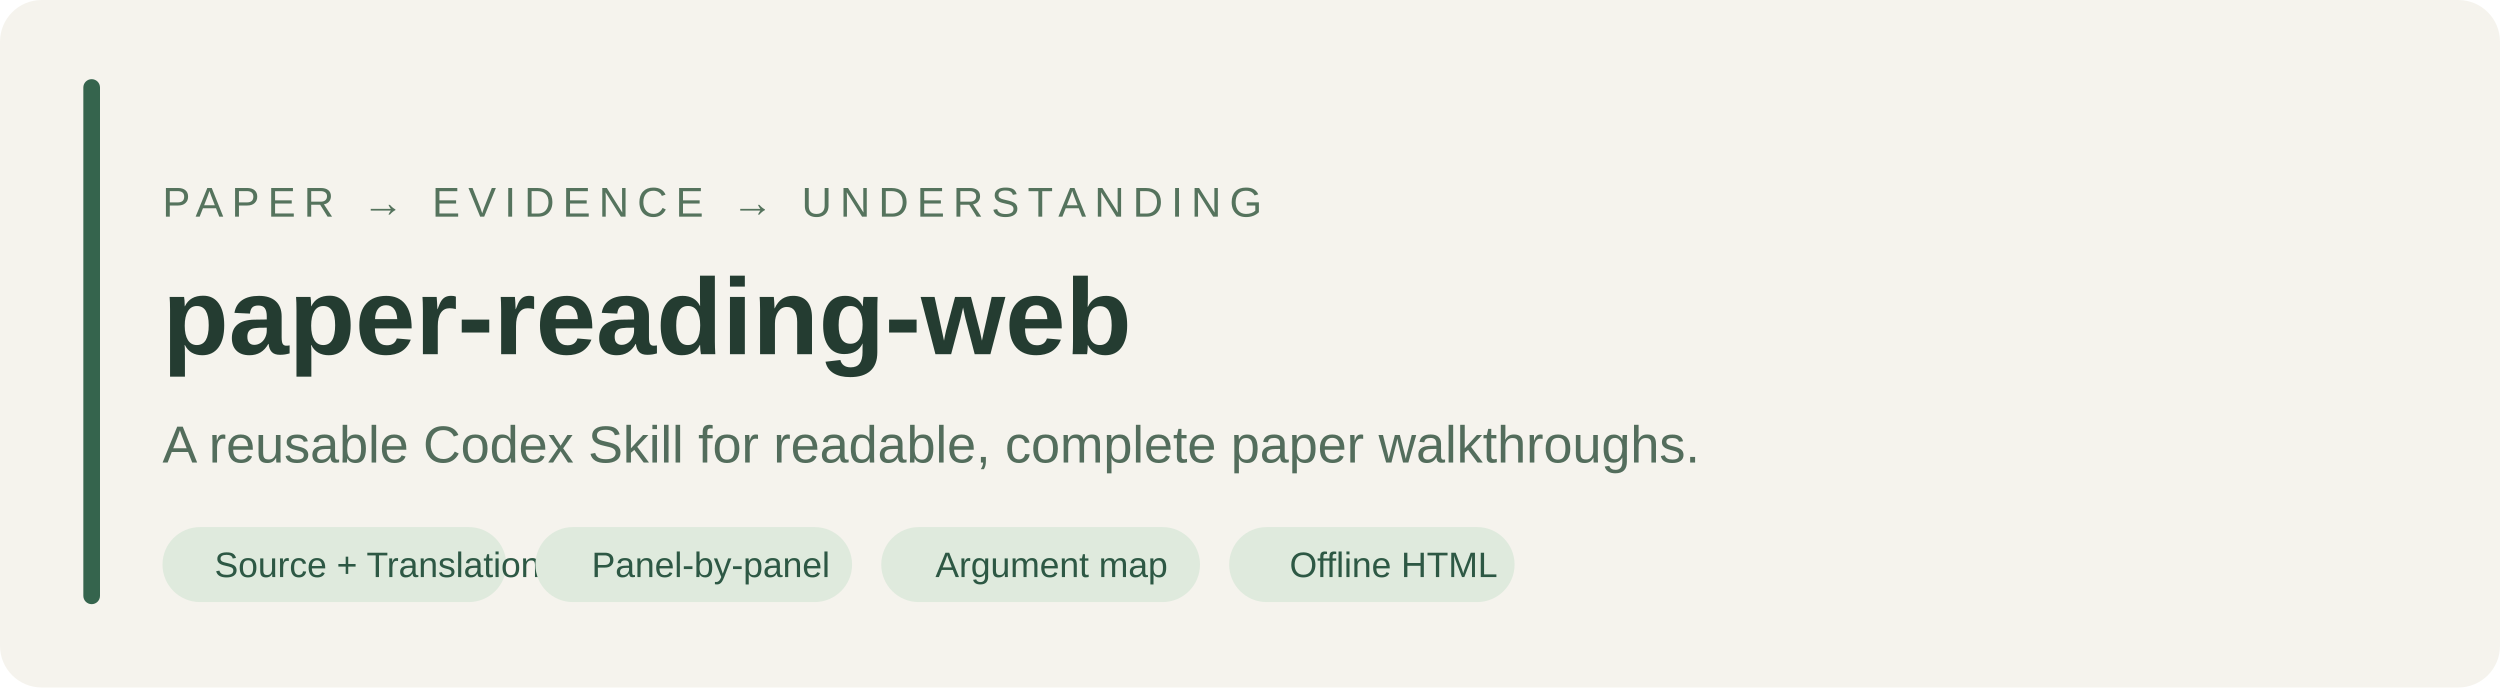
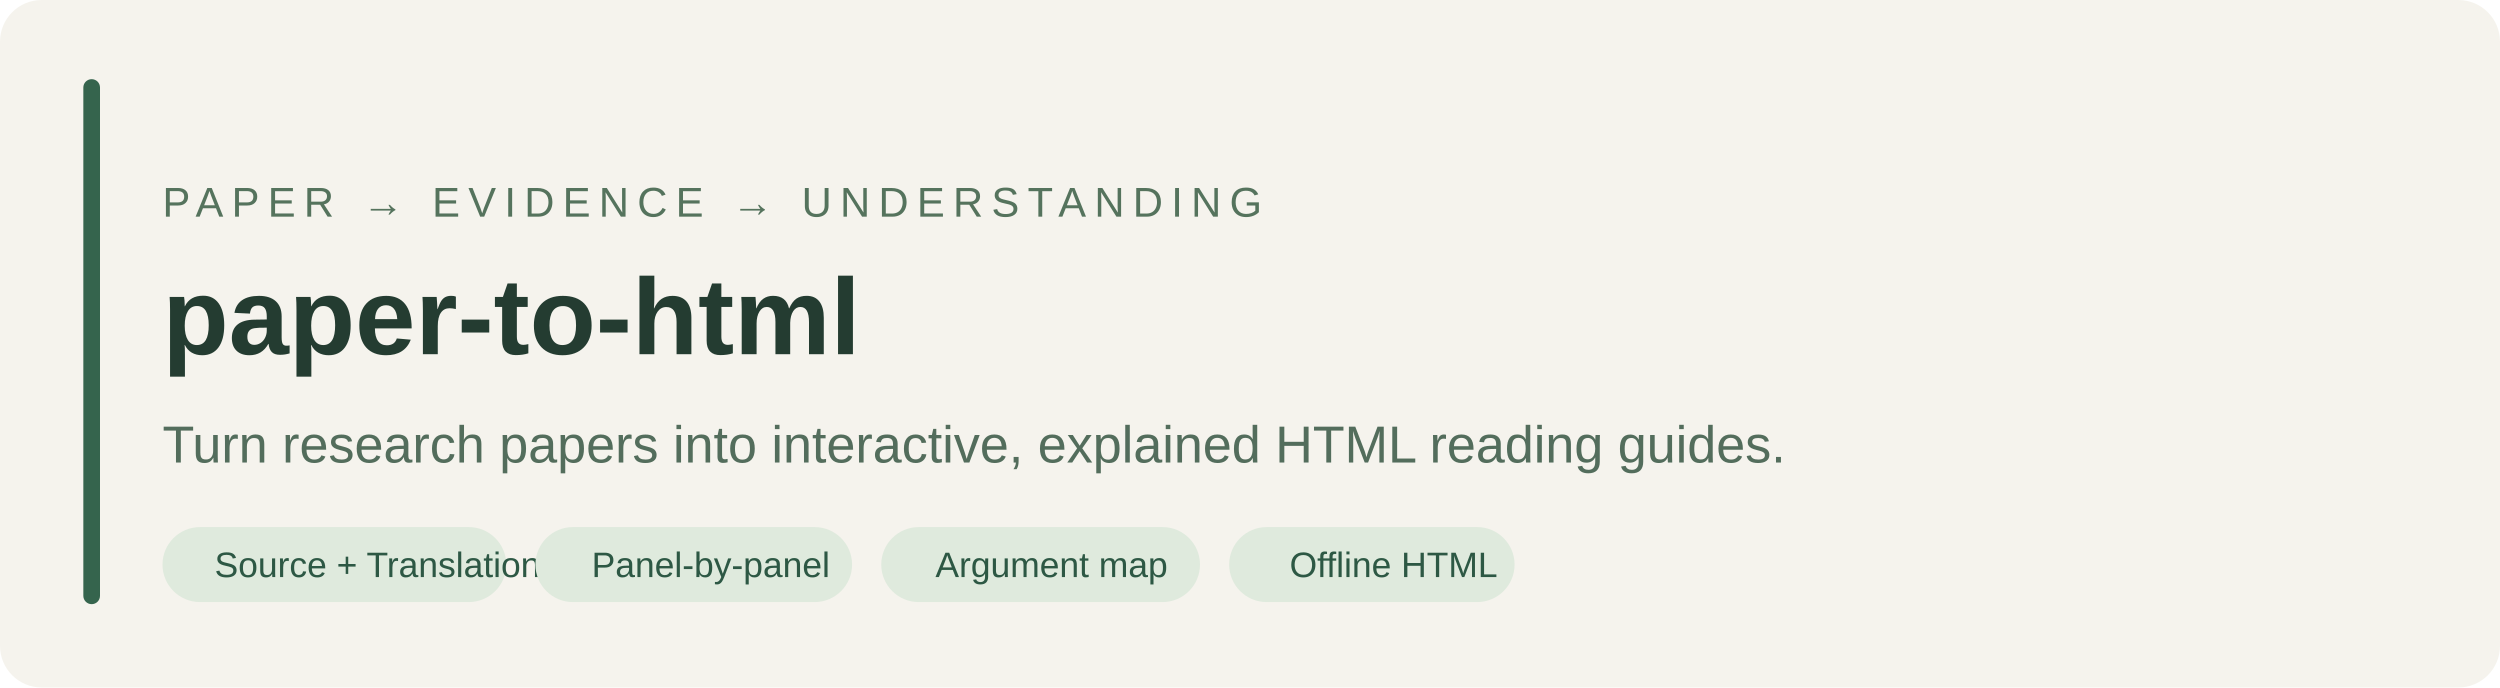
<svg xmlns="http://www.w3.org/2000/svg" width="1200" height="330" viewBox="0 0 1200 330">
  <rect width="1200" height="330" rx="20" fill="#f5f3ed" />
  <rect x="40" y="38" width="8" height="252" rx="4" fill="#35644d" />
  <text x="78" y="104" font-family="Arial,sans-serif" font-size="20" letter-spacing="4" fill="#55735d">PAPER → EVIDENCE → UNDERSTANDING</text>
-   <text x="78" y="170" font-family="Arial,sans-serif" font-size="52" font-weight="bold" fill="#243c31">paper-reading-web</text>
-   <text x="78" y="222" font-family="Arial,sans-serif" font-size="25" fill="#536d5c">A reusable Codex Skill for readable, complete paper walkthroughs.</text>
+   <text x="78" y="170" font-family="Arial,sans-serif" font-size="52" font-weight="bold" fill="#243c31">paper-to-html</text>
+   <text x="78" y="222" font-family="Arial,sans-serif" font-size="25" fill="#536d5c">Turn research papers into interactive, explained HTML reading guides.</text>
  <g font-family="Arial,sans-serif" font-size="17" fill="#2d5844">
    <rect x="78" y="253" width="165" height="36" rx="18" fill="#dfeadd" />
    <text x="103" y="277">Source + Translation</text>
    <rect x="257" y="253" width="152" height="36" rx="18" fill="#dfeadd" />
    <text x="284" y="277">Panel-by-panel</text>
    <rect x="423" y="253" width="153" height="36" rx="18" fill="#dfeadd" />
    <text x="449" y="277">Argument map</text>
    <rect x="590" y="253" width="137" height="36" rx="18" fill="#dfeadd" />
    <text x="619" y="277">Offline HTML</text>
  </g>
</svg>
